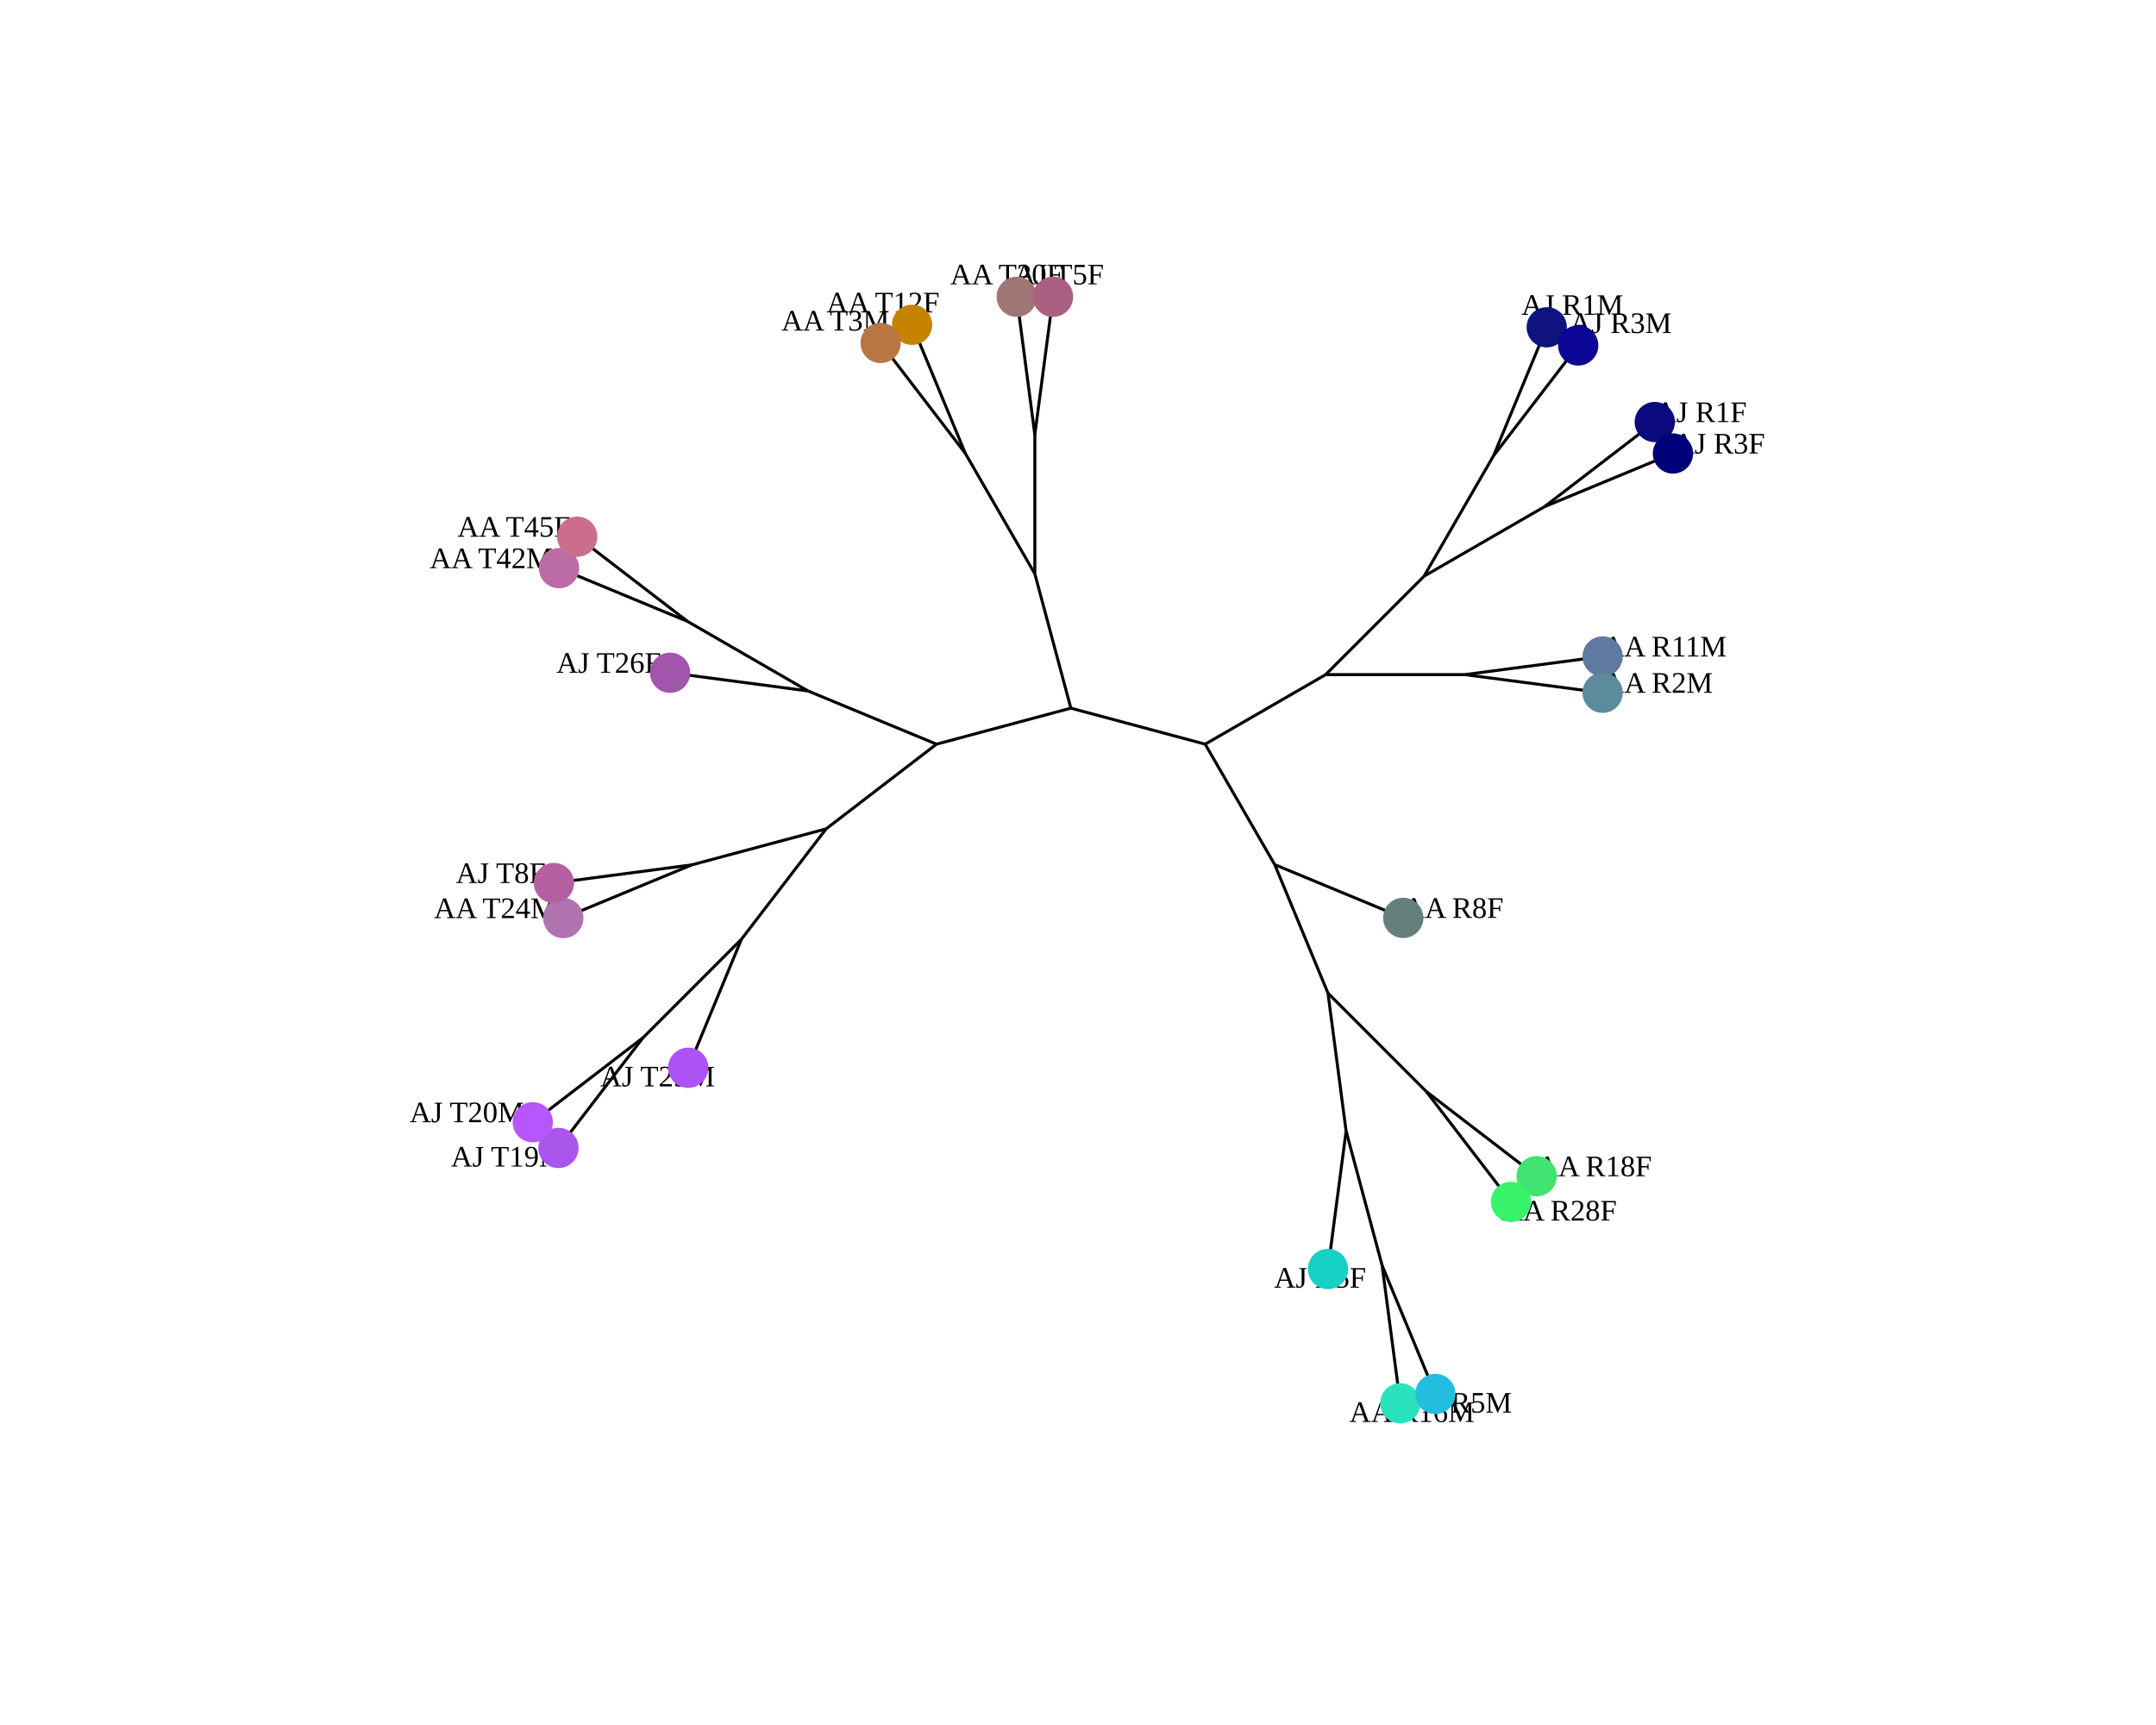
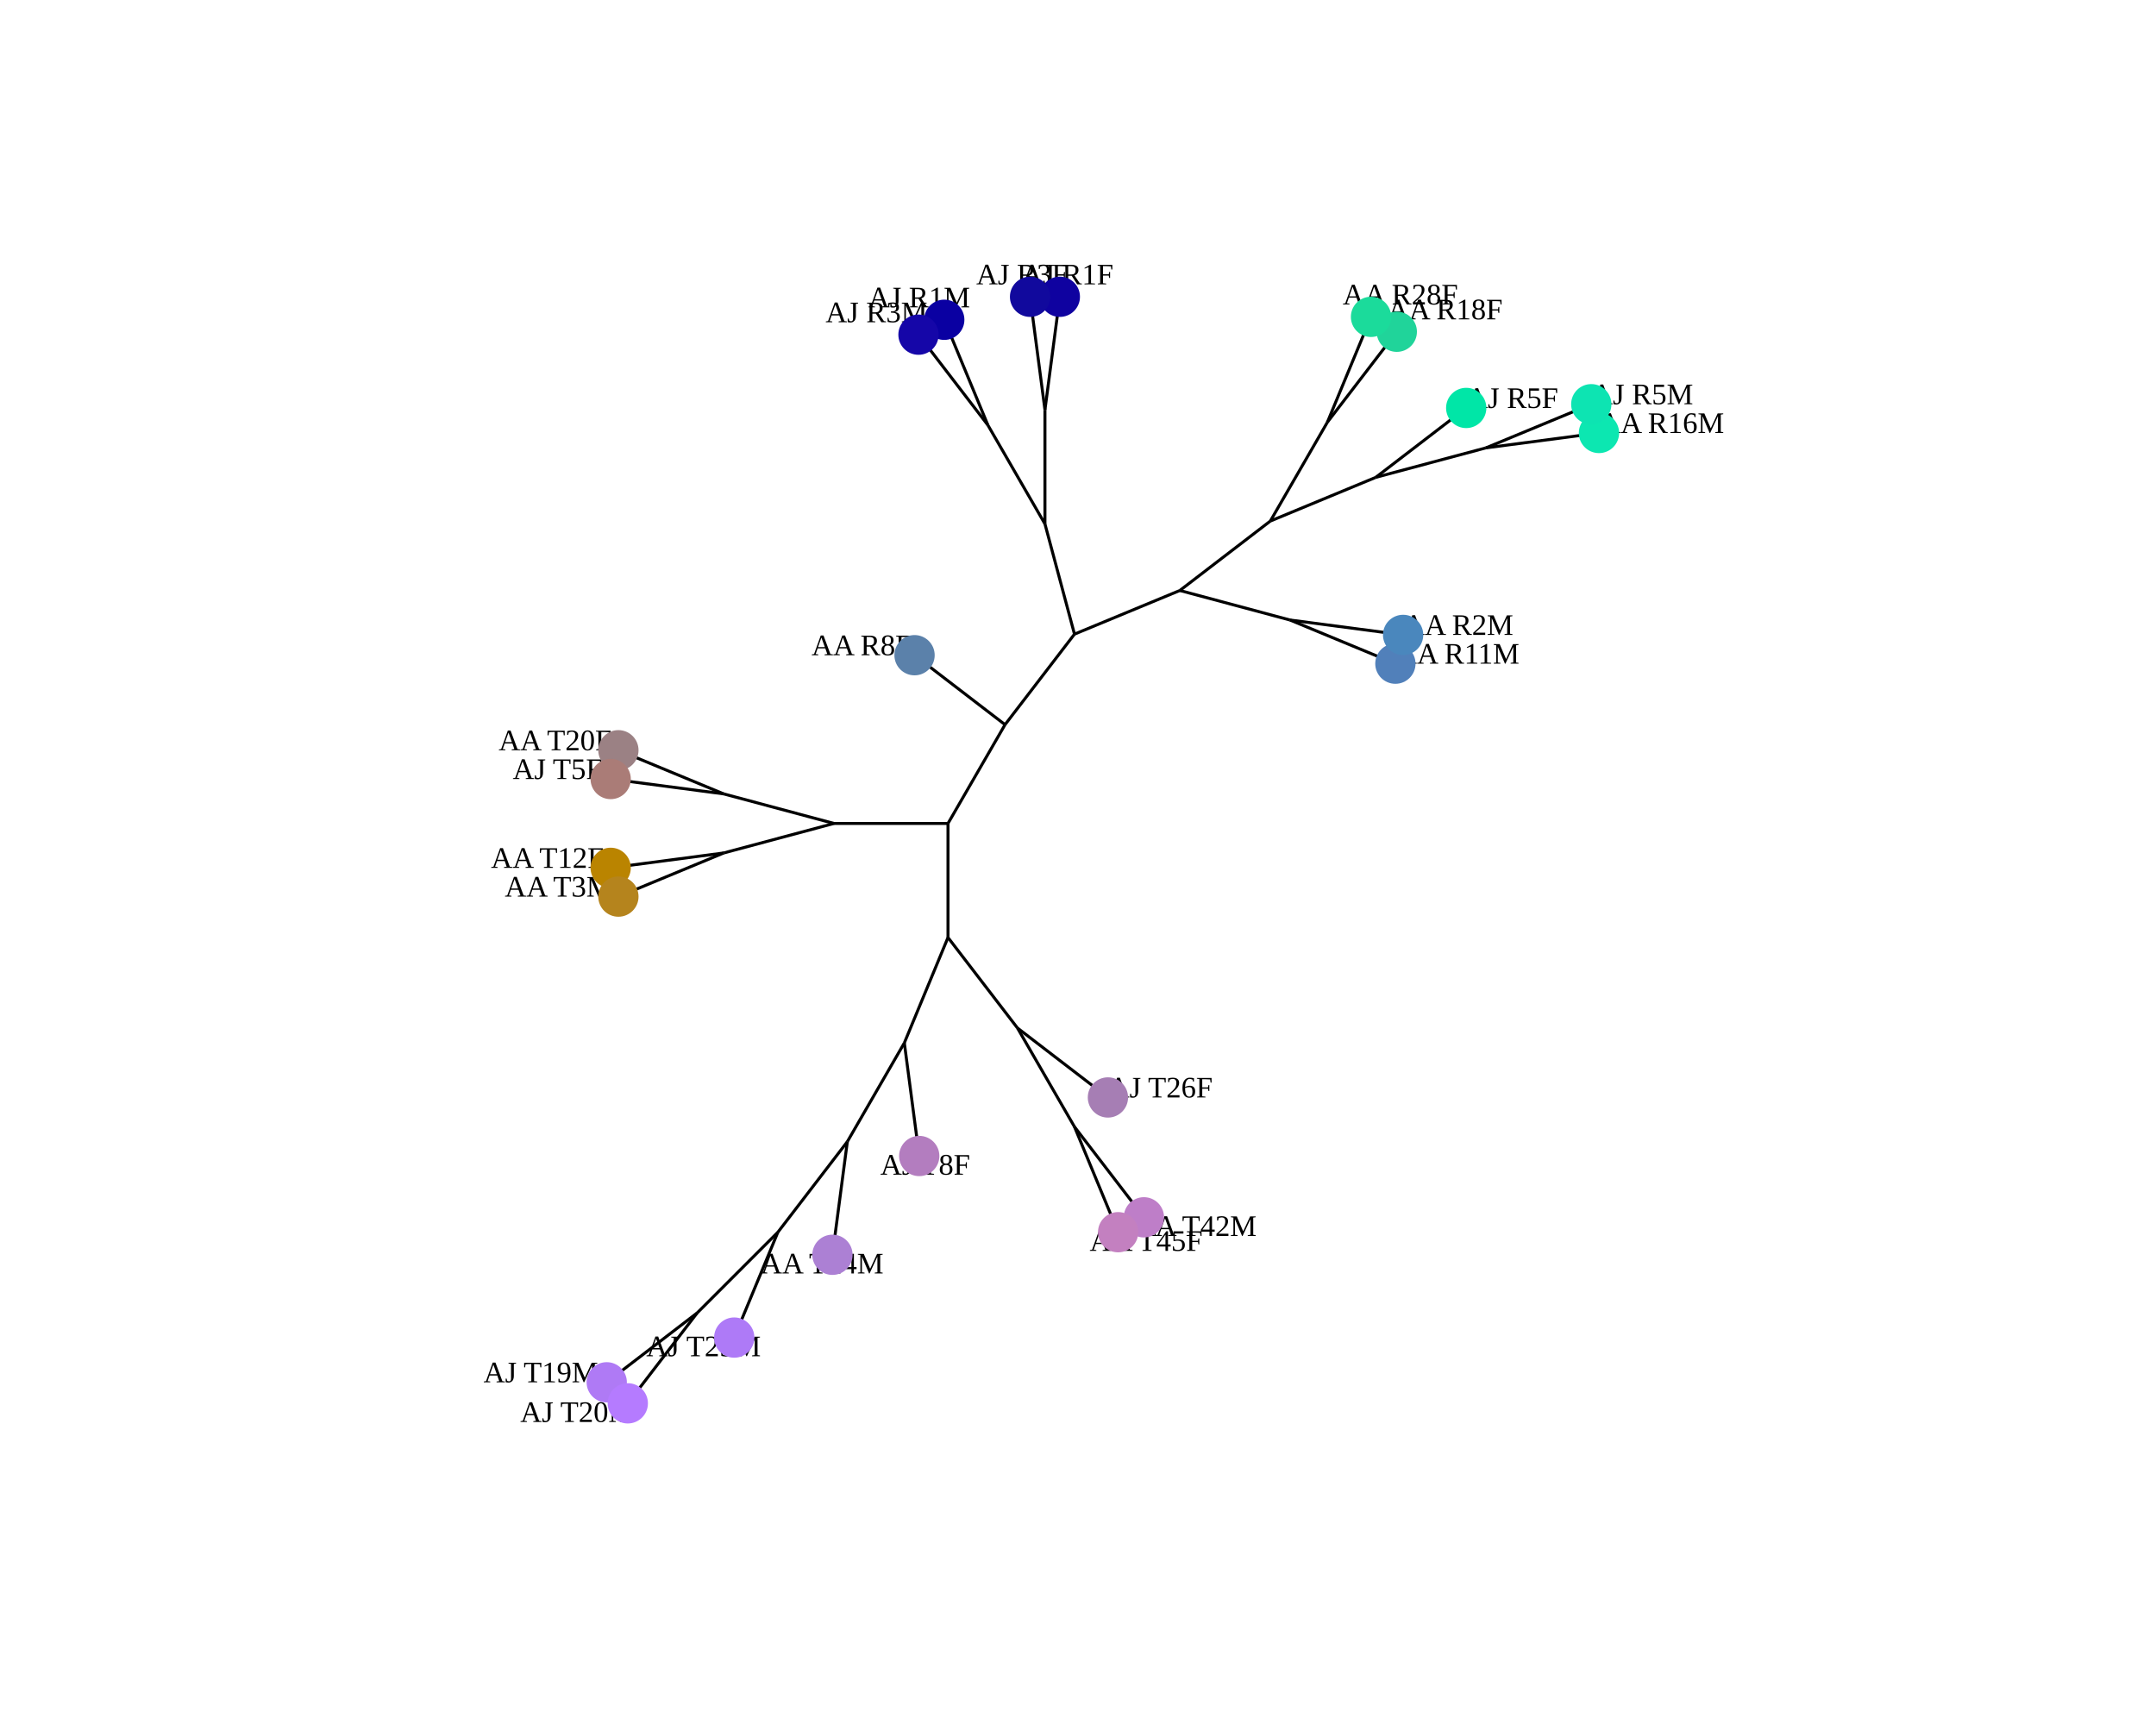
<svg xmlns="http://www.w3.org/2000/svg" width="722.70" height="578.16" viewBox="0,0,722.70,578.16">
  <rect width="100%" height="100%" style="fill:#FFFFFF" />
-   <line x1="230.46" y1="208.27" x2="193.48" y2="179.88" style="stroke-width:1;stroke:#000000;fill:#000000;stroke-opacity:1;fill-opacity:0" />
-   <line x1="230.46" y1="208.27" x2="187.39" y2="190.43" style="stroke-width:1;stroke:#000000;fill:#000000;stroke-opacity:1;fill-opacity:0" />
-   <line x1="270.84" y1="231.58" x2="230.46" y2="208.27" style="stroke-width:1;stroke:#000000;fill:#000000;stroke-opacity:1;fill-opacity:0" />
-   <line x1="270.84" y1="231.58" x2="224.62" y2="225.49" style="stroke-width:1;stroke:#000000;fill:#000000;stroke-opacity:1;fill-opacity:0" />
-   <line x1="323.57" y1="151.94" x2="305.73" y2="108.87" style="stroke-width:1;stroke:#000000;fill:#000000;stroke-opacity:1;fill-opacity:0" />
-   <line x1="323.57" y1="151.94" x2="295.19" y2="114.95" style="stroke-width:1;stroke:#000000;fill:#000000;stroke-opacity:1;fill-opacity:0" />
-   <line x1="346.88" y1="145.70" x2="352.97" y2="99.47" style="stroke-width:1;stroke:#000000;fill:#000000;stroke-opacity:1;fill-opacity:0" />
-   <line x1="346.88" y1="145.70" x2="340.80" y2="99.47" style="stroke-width:1;stroke:#000000;fill:#000000;stroke-opacity:1;fill-opacity:0" />
-   <line x1="346.88" y1="192.32" x2="346.88" y2="145.70" style="stroke-width:1;stroke:#000000;fill:#000000;stroke-opacity:1;fill-opacity:0" />
-   <line x1="346.88" y1="192.32" x2="323.57" y2="151.94" style="stroke-width:1;stroke:#000000;fill:#000000;stroke-opacity:1;fill-opacity:0" />
-   <line x1="500.64" y1="152.76" x2="529.02" y2="115.78" style="stroke-width:1;stroke:#000000;fill:#000000;stroke-opacity:1;fill-opacity:0" />
-   <line x1="500.64" y1="152.76" x2="518.48" y2="109.69" style="stroke-width:1;stroke:#000000;fill:#000000;stroke-opacity:1;fill-opacity:0" />
-   <line x1="517.71" y1="169.83" x2="560.78" y2="151.99" style="stroke-width:1;stroke:#000000;fill:#000000;stroke-opacity:1;fill-opacity:0" />
-   <line x1="517.71" y1="169.83" x2="554.69" y2="141.45" style="stroke-width:1;stroke:#000000;fill:#000000;stroke-opacity:1;fill-opacity:0" />
-   <line x1="477.33" y1="193.14" x2="517.71" y2="169.83" style="stroke-width:1;stroke:#000000;fill:#000000;stroke-opacity:1;fill-opacity:0" />
-   <line x1="477.33" y1="193.14" x2="500.64" y2="152.76" style="stroke-width:1;stroke:#000000;fill:#000000;stroke-opacity:1;fill-opacity:0" />
-   <line x1="490.98" y1="226.11" x2="537.21" y2="232.19" style="stroke-width:1;stroke:#000000;fill:#000000;stroke-opacity:1;fill-opacity:0" />
-   <line x1="490.98" y1="226.11" x2="537.21" y2="220.02" style="stroke-width:1;stroke:#000000;fill:#000000;stroke-opacity:1;fill-opacity:0" />
-   <line x1="444.36" y1="226.11" x2="490.98" y2="226.11" style="stroke-width:1;stroke:#000000;fill:#000000;stroke-opacity:1;fill-opacity:0" />
-   <line x1="444.36" y1="226.11" x2="477.33" y2="193.14" style="stroke-width:1;stroke:#000000;fill:#000000;stroke-opacity:1;fill-opacity:0" />
-   <line x1="478.10" y1="365.84" x2="506.49" y2="402.83" style="stroke-width:1;stroke:#000000;fill:#000000;stroke-opacity:1;fill-opacity:0" />
-   <line x1="478.10" y1="365.84" x2="515.09" y2="394.22" style="stroke-width:1;stroke:#000000;fill:#000000;stroke-opacity:1;fill-opacity:0" />
-   <line x1="463.29" y1="424.13" x2="469.38" y2="470.35" style="stroke-width:1;stroke:#000000;fill:#000000;stroke-opacity:1;fill-opacity:0" />
-   <line x1="463.29" y1="424.13" x2="481.13" y2="467.20" style="stroke-width:1;stroke:#000000;fill:#000000;stroke-opacity:1;fill-opacity:0" />
-   <line x1="451.22" y1="379.10" x2="445.14" y2="425.32" style="stroke-width:1;stroke:#000000;fill:#000000;stroke-opacity:1;fill-opacity:0" />
-   <line x1="451.22" y1="379.10" x2="463.29" y2="424.13" style="stroke-width:1;stroke:#000000;fill:#000000;stroke-opacity:1;fill-opacity:0" />
-   <line x1="445.14" y1="332.87" x2="451.22" y2="379.10" style="stroke-width:1;stroke:#000000;fill:#000000;stroke-opacity:1;fill-opacity:0" />
-   <line x1="445.14" y1="332.87" x2="478.10" y2="365.84" style="stroke-width:1;stroke:#000000;fill:#000000;stroke-opacity:1;fill-opacity:0" />
-   <line x1="427.30" y1="289.80" x2="445.14" y2="332.87" style="stroke-width:1;stroke:#000000;fill:#000000;stroke-opacity:1;fill-opacity:0" />
-   <line x1="427.30" y1="289.80" x2="470.37" y2="307.64" style="stroke-width:1;stroke:#000000;fill:#000000;stroke-opacity:1;fill-opacity:0" />
-   <line x1="403.98" y1="249.42" x2="427.30" y2="289.80" style="stroke-width:1;stroke:#000000;fill:#000000;stroke-opacity:1;fill-opacity:0" />
-   <line x1="403.98" y1="249.42" x2="444.36" y2="226.11" style="stroke-width:1;stroke:#000000;fill:#000000;stroke-opacity:1;fill-opacity:0" />
-   <line x1="358.95" y1="237.35" x2="403.98" y2="249.42" style="stroke-width:1;stroke:#000000;fill:#000000;stroke-opacity:1;fill-opacity:0" />
-   <line x1="358.95" y1="237.35" x2="346.88" y2="192.32" style="stroke-width:1;stroke:#000000;fill:#000000;stroke-opacity:1;fill-opacity:0" />
-   <line x1="313.91" y1="249.42" x2="358.95" y2="237.35" style="stroke-width:1;stroke:#000000;fill:#000000;stroke-opacity:1;fill-opacity:0" />
-   <line x1="313.91" y1="249.42" x2="270.84" y2="231.58" style="stroke-width:1;stroke:#000000;fill:#000000;stroke-opacity:1;fill-opacity:0" />
-   <line x1="215.58" y1="347.76" x2="178.59" y2="376.14" style="stroke-width:1;stroke:#000000;fill:#000000;stroke-opacity:1;fill-opacity:0" />
-   <line x1="215.58" y1="347.76" x2="187.19" y2="384.75" style="stroke-width:1;stroke:#000000;fill:#000000;stroke-opacity:1;fill-opacity:0" />
-   <line x1="248.54" y1="314.79" x2="215.58" y2="347.76" style="stroke-width:1;stroke:#000000;fill:#000000;stroke-opacity:1;fill-opacity:0" />
-   <line x1="248.54" y1="314.79" x2="230.70" y2="357.87" style="stroke-width:1;stroke:#000000;fill:#000000;stroke-opacity:1;fill-opacity:0" />
-   <line x1="276.93" y1="277.80" x2="248.54" y2="314.79" style="stroke-width:1;stroke:#000000;fill:#000000;stroke-opacity:1;fill-opacity:0" />
-   <line x1="276.93" y1="277.80" x2="313.91" y2="249.42" style="stroke-width:1;stroke:#000000;fill:#000000;stroke-opacity:1;fill-opacity:0" />
-   <line x1="231.89" y1="289.87" x2="185.67" y2="295.96" style="stroke-width:1;stroke:#000000;fill:#000000;stroke-opacity:1;fill-opacity:0" />
-   <line x1="231.89" y1="289.87" x2="188.82" y2="307.71" style="stroke-width:1;stroke:#000000;fill:#000000;stroke-opacity:1;fill-opacity:0" />
-   <line x1="231.89" y1="289.87" x2="276.93" y2="277.80" style="stroke-width:1;stroke:#000000;fill:#000000;stroke-opacity:1;fill-opacity:0" />
-   <text transform="translate(537.21,220.02)" style="font-size:10">AA R11M</text>
-   <text transform="translate(452.32,476.60)" style="font-size:10">AA R16M</text>
-   <text transform="translate(515.09,394.22)" style="font-size:10">AA R18F</text>
-   <text transform="translate(503.33,409.08)" style="font-size:10">AA R28F</text>
-   <text transform="translate(537.21,232.19)" style="font-size:10">AA R2M</text>
-   <text transform="translate(470.37,307.64)" style="font-size:10">AA R8F</text>
-   <text transform="translate(277.06,104.70)" style="font-size:10">AA T12F</text>
-   <text transform="translate(318.50,95.31)" style="font-size:10">AA T20F</text>
-   <text transform="translate(145.48,307.71)" style="font-size:10">AA T24M</text>
-   <text transform="translate(261.93,110.79)" style="font-size:10">AA T3M</text>
-   <text transform="translate(144.05,190.43)" style="font-size:10">AA T42M</text>
-   <text transform="translate(153.34,179.88)" style="font-size:10">AA T45F</text>
-   <text transform="translate(554.69,141.45)" style="font-size:10">AJ R1F</text>
-   <text transform="translate(509.99,105.52)" style="font-size:10">AJ R1M</text>
-   <text transform="translate(560.78,151.99)" style="font-size:10">AJ R3F</text>
-   <text transform="translate(526.19,111.61)" style="font-size:10">AJ R3M</text>
-   <text transform="translate(427.09,431.57)" style="font-size:10">AJ R5F</text>
-   <text transform="translate(472.64,473.45)" style="font-size:10">AJ R5M</text>
-   <text transform="translate(151.14,391.00)" style="font-size:10">AJ T19M</text>
-   <text transform="translate(137.29,376.14)" style="font-size:10">AJ T20M</text>
-   <text transform="translate(201.20,364.12)" style="font-size:10">AJ T25M</text>
-   <text transform="translate(186.52,225.49)" style="font-size:10">AJ T26F</text>
-   <text transform="translate(339.94,95.31)" style="font-size:10">AJ T5F</text>
-   <text transform="translate(152.83,295.96)" style="font-size:10">AJ T8F</text>
-   <circle cx="537.21" cy="220.02" r="6.25" style="stroke-width:1;stroke:#5E7AA1;fill:#5E7AA1;stroke-opacity:1;fill-opacity:1" />
-   <circle cx="469.38" cy="470.35" r="6.25" style="stroke-width:1;stroke:#2AE3BC;fill:#2AE3BC;stroke-opacity:1;fill-opacity:1" />
-   <circle cx="515.09" cy="394.22" r="6.25" style="stroke-width:1;stroke:#40E36F;fill:#40E36F;stroke-opacity:1;fill-opacity:1" />
-   <circle cx="506.49" cy="402.83" r="6.25" style="stroke-width:1;stroke:#38F369;fill:#38F369;stroke-opacity:1;fill-opacity:1" />
-   <circle cx="537.21" cy="232.19" r="6.25" style="stroke-width:1;stroke:#5C8B9B;fill:#5C8B9B;stroke-opacity:1;fill-opacity:1" />
-   <circle cx="470.37" cy="307.64" r="6.25" style="stroke-width:1;stroke:#647F7C;fill:#647F7C;stroke-opacity:1;fill-opacity:1" />
-   <circle cx="305.73" cy="108.87" r="6.25" style="stroke-width:1;stroke:#C68300;fill:#C68300;stroke-opacity:1;fill-opacity:1" />
-   <circle cx="340.80" cy="99.47" r="6.25" style="stroke-width:1;stroke:#A07675;fill:#A07675;stroke-opacity:1;fill-opacity:1" />
-   <circle cx="188.82" cy="307.71" r="6.25" style="stroke-width:1;stroke:#B173AF;fill:#B173AF;stroke-opacity:1;fill-opacity:1" />
-   <circle cx="295.19" cy="114.95" r="6.25" style="stroke-width:1;stroke:#B87742;fill:#B87742;stroke-opacity:1;fill-opacity:1" />
-   <circle cx="187.39" cy="190.43" r="6.25" style="stroke-width:1;stroke:#BB6CA6;fill:#BB6CA6;stroke-opacity:1;fill-opacity:1" />
-   <circle cx="193.48" cy="179.88" r="6.25" style="stroke-width:1;stroke:#CB6E8B;fill:#CB6E8B;stroke-opacity:1;fill-opacity:1" />
-   <circle cx="554.69" cy="141.45" r="6.25" style="stroke-width:1;stroke:#0A097E;fill:#0A097E;stroke-opacity:1;fill-opacity:1" />
-   <circle cx="518.48" cy="109.69" r="6.25" style="stroke-width:1;stroke:#0E137F;fill:#0E137F;stroke-opacity:1;fill-opacity:1" />
-   <circle cx="560.78" cy="151.99" r="6.25" style="stroke-width:1;stroke:#00007B;fill:#00007B;stroke-opacity:1;fill-opacity:1" />
-   <circle cx="529.02" cy="115.78" r="6.25" style="stroke-width:1;stroke:#0D0594;fill:#0D0594;stroke-opacity:1;fill-opacity:1" />
-   <circle cx="445.14" cy="425.32" r="6.25" style="stroke-width:1;stroke:#17D0C4;fill:#17D0C4;stroke-opacity:1;fill-opacity:1" />
-   <circle cx="481.13" cy="467.20" r="6.25" style="stroke-width:1;stroke:#23BDE0;fill:#23BDE0;stroke-opacity:1;fill-opacity:1" />
-   <circle cx="187.19" cy="384.75" r="6.25" style="stroke-width:1;stroke:#AA56EC;fill:#AA56EC;stroke-opacity:1;fill-opacity:1" />
-   <circle cx="178.59" cy="376.14" r="6.25" style="stroke-width:1;stroke:#B755FF;fill:#B755FF;stroke-opacity:1;fill-opacity:1" />
-   <circle cx="230.70" cy="357.87" r="6.25" style="stroke-width:1;stroke:#AC53F5;fill:#AC53F5;stroke-opacity:1;fill-opacity:1" />
-   <circle cx="224.62" cy="225.49" r="6.25" style="stroke-width:1;stroke:#A155AD;fill:#A155AD;stroke-opacity:1;fill-opacity:1" />
-   <circle cx="352.97" cy="99.47" r="6.25" style="stroke-width:1;stroke:#AB5F81;fill:#AB5F81;stroke-opacity:1;fill-opacity:1" />
-   <circle cx="185.67" cy="295.96" r="6.25" style="stroke-width:1;stroke:#B660A4;fill:#B660A4;stroke-opacity:1;fill-opacity:1" />
+   <line x1="242.61" y1="266.09" x2="207.29" y2="251.46" style="stroke-width:1;stroke:#000000;fill:#000000;stroke-opacity:1;fill-opacity:0" />
+   <line x1="242.61" y1="266.09" x2="204.70" y2="261.10" style="stroke-width:1;stroke:#000000;fill:#000000;stroke-opacity:1;fill-opacity:0" />
+   <line x1="331.15" y1="142.50" x2="316.52" y2="107.18" style="stroke-width:1;stroke:#000000;fill:#000000;stroke-opacity:1;fill-opacity:0" />
+   <line x1="331.15" y1="142.50" x2="307.88" y2="112.17" style="stroke-width:1;stroke:#000000;fill:#000000;stroke-opacity:1;fill-opacity:0" />
+   <line x1="350.27" y1="137.38" x2="355.26" y2="99.47" style="stroke-width:1;stroke:#000000;fill:#000000;stroke-opacity:1;fill-opacity:0" />
+   <line x1="350.27" y1="137.38" x2="345.28" y2="99.47" style="stroke-width:1;stroke:#000000;fill:#000000;stroke-opacity:1;fill-opacity:0" />
+   <line x1="350.27" y1="175.61" x2="350.27" y2="137.38" style="stroke-width:1;stroke:#000000;fill:#000000;stroke-opacity:1;fill-opacity:0" />
+   <line x1="350.27" y1="175.61" x2="331.15" y2="142.50" style="stroke-width:1;stroke:#000000;fill:#000000;stroke-opacity:1;fill-opacity:0" />
+   <line x1="444.94" y1="141.52" x2="468.21" y2="111.19" style="stroke-width:1;stroke:#000000;fill:#000000;stroke-opacity:1;fill-opacity:0" />
+   <line x1="444.94" y1="141.52" x2="459.57" y2="106.20" style="stroke-width:1;stroke:#000000;fill:#000000;stroke-opacity:1;fill-opacity:0" />
+   <line x1="498.08" y1="150.11" x2="535.98" y2="145.12" style="stroke-width:1;stroke:#000000;fill:#000000;stroke-opacity:1;fill-opacity:0" />
+   <line x1="498.08" y1="150.11" x2="533.40" y2="135.48" style="stroke-width:1;stroke:#000000;fill:#000000;stroke-opacity:1;fill-opacity:0" />
+   <line x1="461.15" y1="160.00" x2="498.08" y2="150.11" style="stroke-width:1;stroke:#000000;fill:#000000;stroke-opacity:1;fill-opacity:0" />
+   <line x1="461.15" y1="160.00" x2="491.48" y2="136.73" style="stroke-width:1;stroke:#000000;fill:#000000;stroke-opacity:1;fill-opacity:0" />
+   <line x1="425.82" y1="174.64" x2="461.15" y2="160.00" style="stroke-width:1;stroke:#000000;fill:#000000;stroke-opacity:1;fill-opacity:0" />
+   <line x1="425.82" y1="174.64" x2="444.94" y2="141.52" style="stroke-width:1;stroke:#000000;fill:#000000;stroke-opacity:1;fill-opacity:0" />
+   <line x1="432.42" y1="207.81" x2="467.74" y2="222.44" style="stroke-width:1;stroke:#000000;fill:#000000;stroke-opacity:1;fill-opacity:0" />
+   <line x1="432.42" y1="207.81" x2="470.33" y2="212.80" style="stroke-width:1;stroke:#000000;fill:#000000;stroke-opacity:1;fill-opacity:0" />
+   <line x1="395.49" y1="197.91" x2="432.42" y2="207.81" style="stroke-width:1;stroke:#000000;fill:#000000;stroke-opacity:1;fill-opacity:0" />
+   <line x1="395.49" y1="197.91" x2="425.82" y2="174.64" style="stroke-width:1;stroke:#000000;fill:#000000;stroke-opacity:1;fill-opacity:0" />
+   <line x1="360.17" y1="212.54" x2="395.49" y2="197.91" style="stroke-width:1;stroke:#000000;fill:#000000;stroke-opacity:1;fill-opacity:0" />
+   <line x1="360.17" y1="212.54" x2="350.27" y2="175.61" style="stroke-width:1;stroke:#000000;fill:#000000;stroke-opacity:1;fill-opacity:0" />
+   <line x1="336.89" y1="242.88" x2="360.17" y2="212.54" style="stroke-width:1;stroke:#000000;fill:#000000;stroke-opacity:1;fill-opacity:0" />
+   <line x1="336.89" y1="242.88" x2="306.56" y2="219.60" style="stroke-width:1;stroke:#000000;fill:#000000;stroke-opacity:1;fill-opacity:0" />
+   <line x1="360.17" y1="377.66" x2="374.80" y2="412.99" style="stroke-width:1;stroke:#000000;fill:#000000;stroke-opacity:1;fill-opacity:0" />
+   <line x1="360.17" y1="377.66" x2="383.44" y2="408.00" style="stroke-width:1;stroke:#000000;fill:#000000;stroke-opacity:1;fill-opacity:0" />
+   <line x1="341.05" y1="344.55" x2="360.17" y2="377.66" style="stroke-width:1;stroke:#000000;fill:#000000;stroke-opacity:1;fill-opacity:0" />
+   <line x1="341.05" y1="344.55" x2="371.38" y2="367.83" style="stroke-width:1;stroke:#000000;fill:#000000;stroke-opacity:1;fill-opacity:0" />
+   <line x1="233.72" y1="440.02" x2="203.38" y2="463.30" style="stroke-width:1;stroke:#000000;fill:#000000;stroke-opacity:1;fill-opacity:0" />
+   <line x1="233.72" y1="440.02" x2="210.44" y2="470.35" style="stroke-width:1;stroke:#000000;fill:#000000;stroke-opacity:1;fill-opacity:0" />
+   <line x1="260.75" y1="412.99" x2="233.72" y2="440.02" style="stroke-width:1;stroke:#000000;fill:#000000;stroke-opacity:1;fill-opacity:0" />
+   <line x1="260.75" y1="412.99" x2="246.12" y2="448.31" style="stroke-width:1;stroke:#000000;fill:#000000;stroke-opacity:1;fill-opacity:0" />
+   <line x1="284.03" y1="382.65" x2="260.75" y2="412.99" style="stroke-width:1;stroke:#000000;fill:#000000;stroke-opacity:1;fill-opacity:0" />
+   <line x1="284.03" y1="382.65" x2="279.04" y2="420.56" style="stroke-width:1;stroke:#000000;fill:#000000;stroke-opacity:1;fill-opacity:0" />
+   <line x1="303.14" y1="349.54" x2="284.03" y2="382.65" style="stroke-width:1;stroke:#000000;fill:#000000;stroke-opacity:1;fill-opacity:0" />
+   <line x1="303.14" y1="349.54" x2="308.13" y2="387.45" style="stroke-width:1;stroke:#000000;fill:#000000;stroke-opacity:1;fill-opacity:0" />
+   <line x1="317.77" y1="314.22" x2="303.14" y2="349.54" style="stroke-width:1;stroke:#000000;fill:#000000;stroke-opacity:1;fill-opacity:0" />
+   <line x1="317.77" y1="314.22" x2="341.05" y2="344.55" style="stroke-width:1;stroke:#000000;fill:#000000;stroke-opacity:1;fill-opacity:0" />
+   <line x1="317.77" y1="275.99" x2="317.77" y2="314.22" style="stroke-width:1;stroke:#000000;fill:#000000;stroke-opacity:1;fill-opacity:0" />
+   <line x1="317.77" y1="275.99" x2="336.89" y2="242.88" style="stroke-width:1;stroke:#000000;fill:#000000;stroke-opacity:1;fill-opacity:0" />
+   <line x1="242.61" y1="285.88" x2="204.70" y2="290.87" style="stroke-width:1;stroke:#000000;fill:#000000;stroke-opacity:1;fill-opacity:0" />
+   <line x1="242.61" y1="285.88" x2="207.29" y2="300.51" style="stroke-width:1;stroke:#000000;fill:#000000;stroke-opacity:1;fill-opacity:0" />
+   <line x1="279.54" y1="275.99" x2="242.61" y2="285.88" style="stroke-width:1;stroke:#000000;fill:#000000;stroke-opacity:1;fill-opacity:0" />
+   <line x1="279.54" y1="275.99" x2="317.77" y2="275.99" style="stroke-width:1;stroke:#000000;fill:#000000;stroke-opacity:1;fill-opacity:0" />
+   <line x1="279.54" y1="275.99" x2="242.61" y2="266.09" style="stroke-width:1;stroke:#000000;fill:#000000;stroke-opacity:1;fill-opacity:0" />
+   <text transform="translate(467.74,222.44)" style="font-size:10">AA R11M</text>
+   <text transform="translate(535.98,145.12)" style="font-size:10">AA R16M</text>
+   <text transform="translate(465.06,107.03)" style="font-size:10">AA R18F</text>
+   <text transform="translate(450.10,102.04)" style="font-size:10">AA R28F</text>
+   <text transform="translate(470.33,212.80)" style="font-size:10">AA R2M</text>
+   <text transform="translate(272.04,219.60)" style="font-size:10">AA R8F</text>
+   <text transform="translate(164.57,290.87)" style="font-size:10">AA T12F</text>
+   <text transform="translate(167.15,251.46)" style="font-size:10">AA T20F</text>
+   <text transform="translate(254.96,426.81)" style="font-size:10">AA T24M</text>
+   <text transform="translate(169.20,300.51)" style="font-size:10">AA T3M</text>
+   <text transform="translate(380.00,414.25)" style="font-size:10">AA T42M</text>
+   <text transform="translate(365.24,419.24)" style="font-size:10">AA T45F</text>
+   <text transform="translate(342.37,95.31)" style="font-size:10">AJ R1F</text>
+   <text transform="translate(291.03,103.01)" style="font-size:10">AJ R1M</text>
+   <text transform="translate(327.24,95.31)" style="font-size:10">AJ R3F</text>
+   <text transform="translate(276.73,108.00)" style="font-size:10">AJ R3M</text>
+   <text transform="translate(491.48,136.73)" style="font-size:10">AJ R5F</text>
+   <text transform="translate(533.40,135.48)" style="font-size:10">AJ R5M</text>
+   <text transform="translate(162.08,463.30)" style="font-size:10">AJ T19M</text>
+   <text transform="translate(174.39,476.60)" style="font-size:10">AJ T20M</text>
+   <text transform="translate(216.62,454.56)" style="font-size:10">AJ T25M</text>
+   <text transform="translate(371.38,367.83)" style="font-size:10">AJ T26F</text>
+   <text transform="translate(171.86,261.10)" style="font-size:10">AJ T5F</text>
+   <text transform="translate(295.10,393.70)" style="font-size:10">AJ T8F</text>
+   <circle cx="467.74" cy="222.44" r="6.25" style="stroke-width:1;stroke:#5180BA;fill:#5180BA;stroke-opacity:1;fill-opacity:1" />
+   <circle cx="535.98" cy="145.12" r="6.25" style="stroke-width:1;stroke:#0CE7B1;fill:#0CE7B1;stroke-opacity:1;fill-opacity:1" />
+   <circle cx="468.21" cy="111.19" r="6.25" style="stroke-width:1;stroke:#20D49A;fill:#20D49A;stroke-opacity:1;fill-opacity:1" />
+   <circle cx="459.57" cy="106.20" r="6.25" style="stroke-width:1;stroke:#1BDB9B;fill:#1BDB9B;stroke-opacity:1;fill-opacity:1" />
+   <circle cx="470.33" cy="212.80" r="6.25" style="stroke-width:1;stroke:#4A87BD;fill:#4A87BD;stroke-opacity:1;fill-opacity:1" />
+   <circle cx="306.56" cy="219.60" r="6.25" style="stroke-width:1;stroke:#5B81AA;fill:#5B81AA;stroke-opacity:1;fill-opacity:1" />
+   <circle cx="204.70" cy="290.87" r="6.25" style="stroke-width:1;stroke:#BA8400;fill:#BA8400;stroke-opacity:1;fill-opacity:1" />
+   <circle cx="207.29" cy="251.46" r="6.25" style="stroke-width:1;stroke:#9B8184;fill:#9B8184;stroke-opacity:1;fill-opacity:1" />
+   <circle cx="279.04" cy="420.56" r="6.25" style="stroke-width:1;stroke:#AC80D4;fill:#AC80D4;stroke-opacity:1;fill-opacity:1" />
+   <circle cx="207.29" cy="300.51" r="6.25" style="stroke-width:1;stroke:#B5841D;fill:#B5841D;stroke-opacity:1;fill-opacity:1" />
+   <circle cx="383.44" cy="408.00" r="6.25" style="stroke-width:1;stroke:#BE7EC8;fill:#BE7EC8;stroke-opacity:1;fill-opacity:1" />
+   <circle cx="374.80" cy="412.99" r="6.25" style="stroke-width:1;stroke:#C380C0;fill:#C380C0;stroke-opacity:1;fill-opacity:1" />
+   <circle cx="355.26" cy="99.47" r="6.25" style="stroke-width:1;stroke:#0F02A0;fill:#0F02A0;stroke-opacity:1;fill-opacity:1" />
+   <circle cx="316.52" cy="107.18" r="6.25" style="stroke-width:1;stroke:#0A00A2;fill:#0A00A2;stroke-opacity:1;fill-opacity:1" />
+   <circle cx="345.28" cy="99.47" r="6.25" style="stroke-width:1;stroke:#11099D;fill:#11099D;stroke-opacity:1;fill-opacity:1" />
+   <circle cx="307.88" cy="112.17" r="6.25" style="stroke-width:1;stroke:#1506A8;fill:#1506A8;stroke-opacity:1;fill-opacity:1" />
+   <circle cx="491.48" cy="136.73" r="6.25" style="stroke-width:1;stroke:#00E6A7;fill:#00E6A7;stroke-opacity:1;fill-opacity:1" />
+   <circle cx="533.40" cy="135.48" r="6.25" style="stroke-width:1;stroke:#0DE4B2;fill:#0DE4B2;stroke-opacity:1;fill-opacity:1" />
+   <circle cx="203.38" cy="463.30" r="6.25" style="stroke-width:1;stroke:#AF7AF5;fill:#AF7AF5;stroke-opacity:1;fill-opacity:1" />
+   <circle cx="210.44" cy="470.35" r="6.25" style="stroke-width:1;stroke:#B57BFF;fill:#B57BFF;stroke-opacity:1;fill-opacity:1" />
+   <circle cx="246.12" cy="448.31" r="6.25" style="stroke-width:1;stroke:#AE7AF7;fill:#AE7AF7;stroke-opacity:1;fill-opacity:1" />
+   <circle cx="371.38" cy="367.83" r="6.25" style="stroke-width:1;stroke:#A67EB4;fill:#A67EB4;stroke-opacity:1;fill-opacity:1" />
+   <circle cx="204.70" cy="261.10" r="6.25" style="stroke-width:1;stroke:#AA7C77;fill:#AA7C77;stroke-opacity:1;fill-opacity:1" />
+   <circle cx="308.13" cy="387.45" r="6.25" style="stroke-width:1;stroke:#B37DBF;fill:#B37DBF;stroke-opacity:1;fill-opacity:1" />
</svg>
